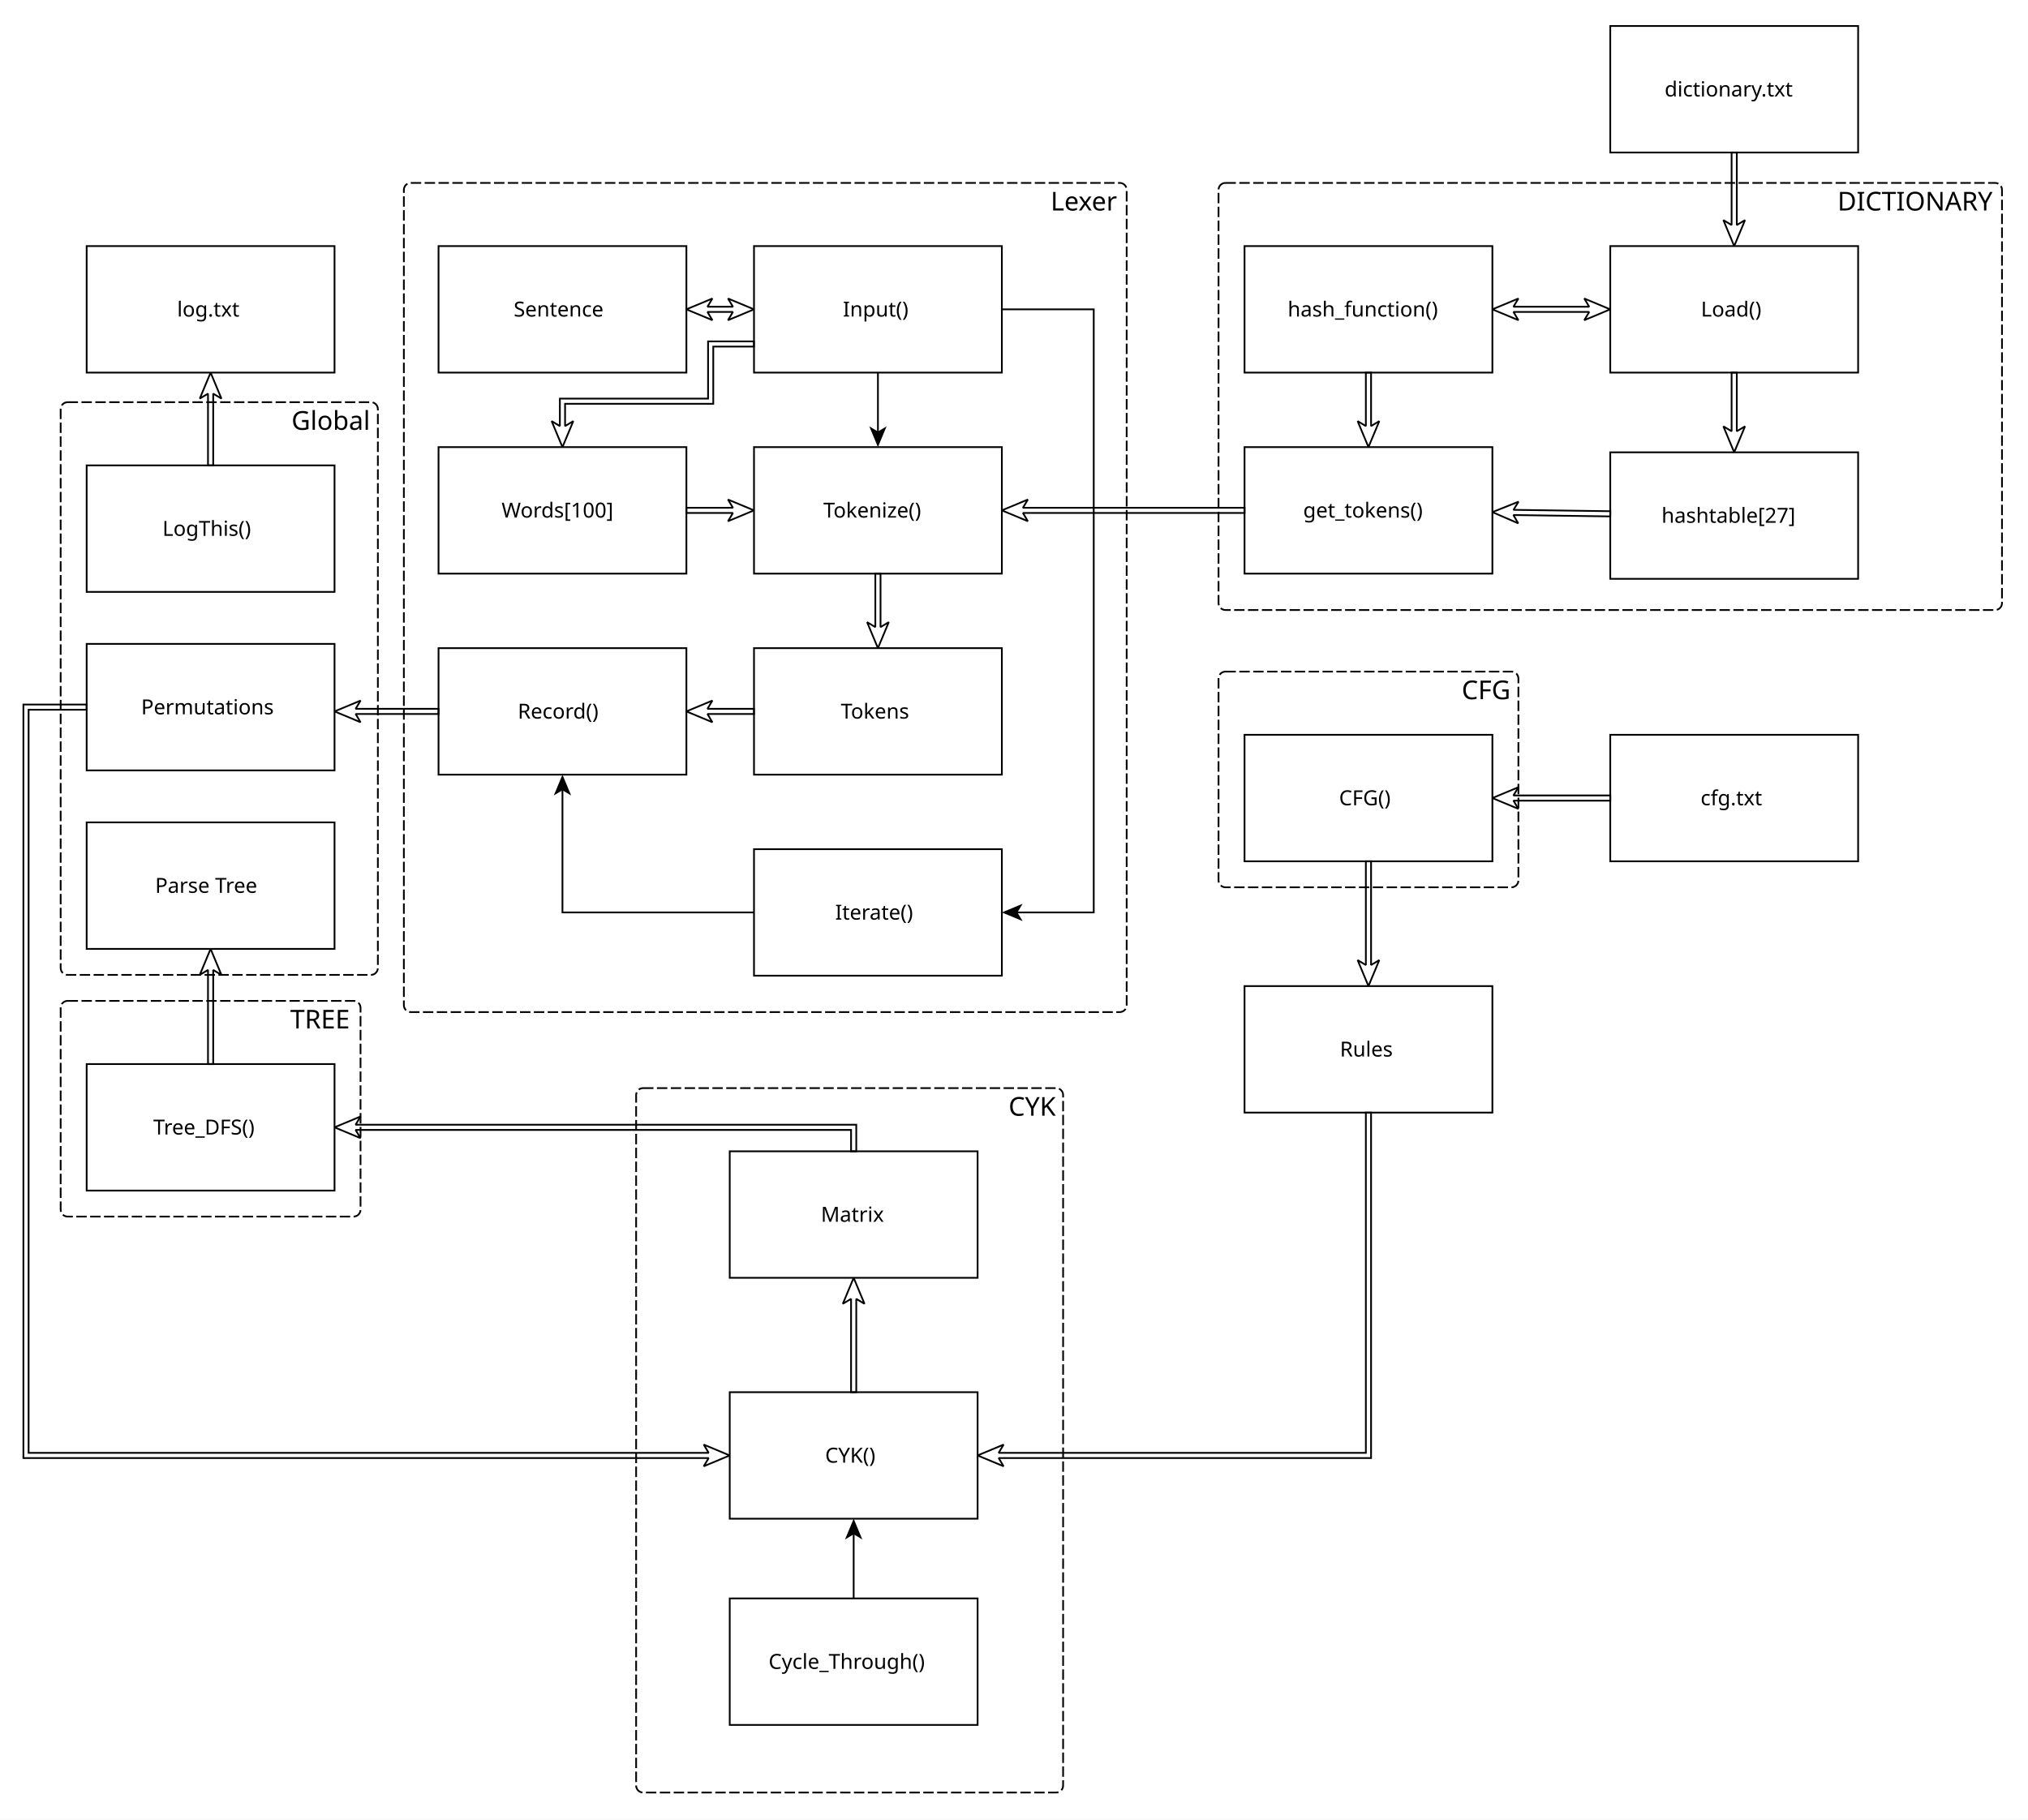
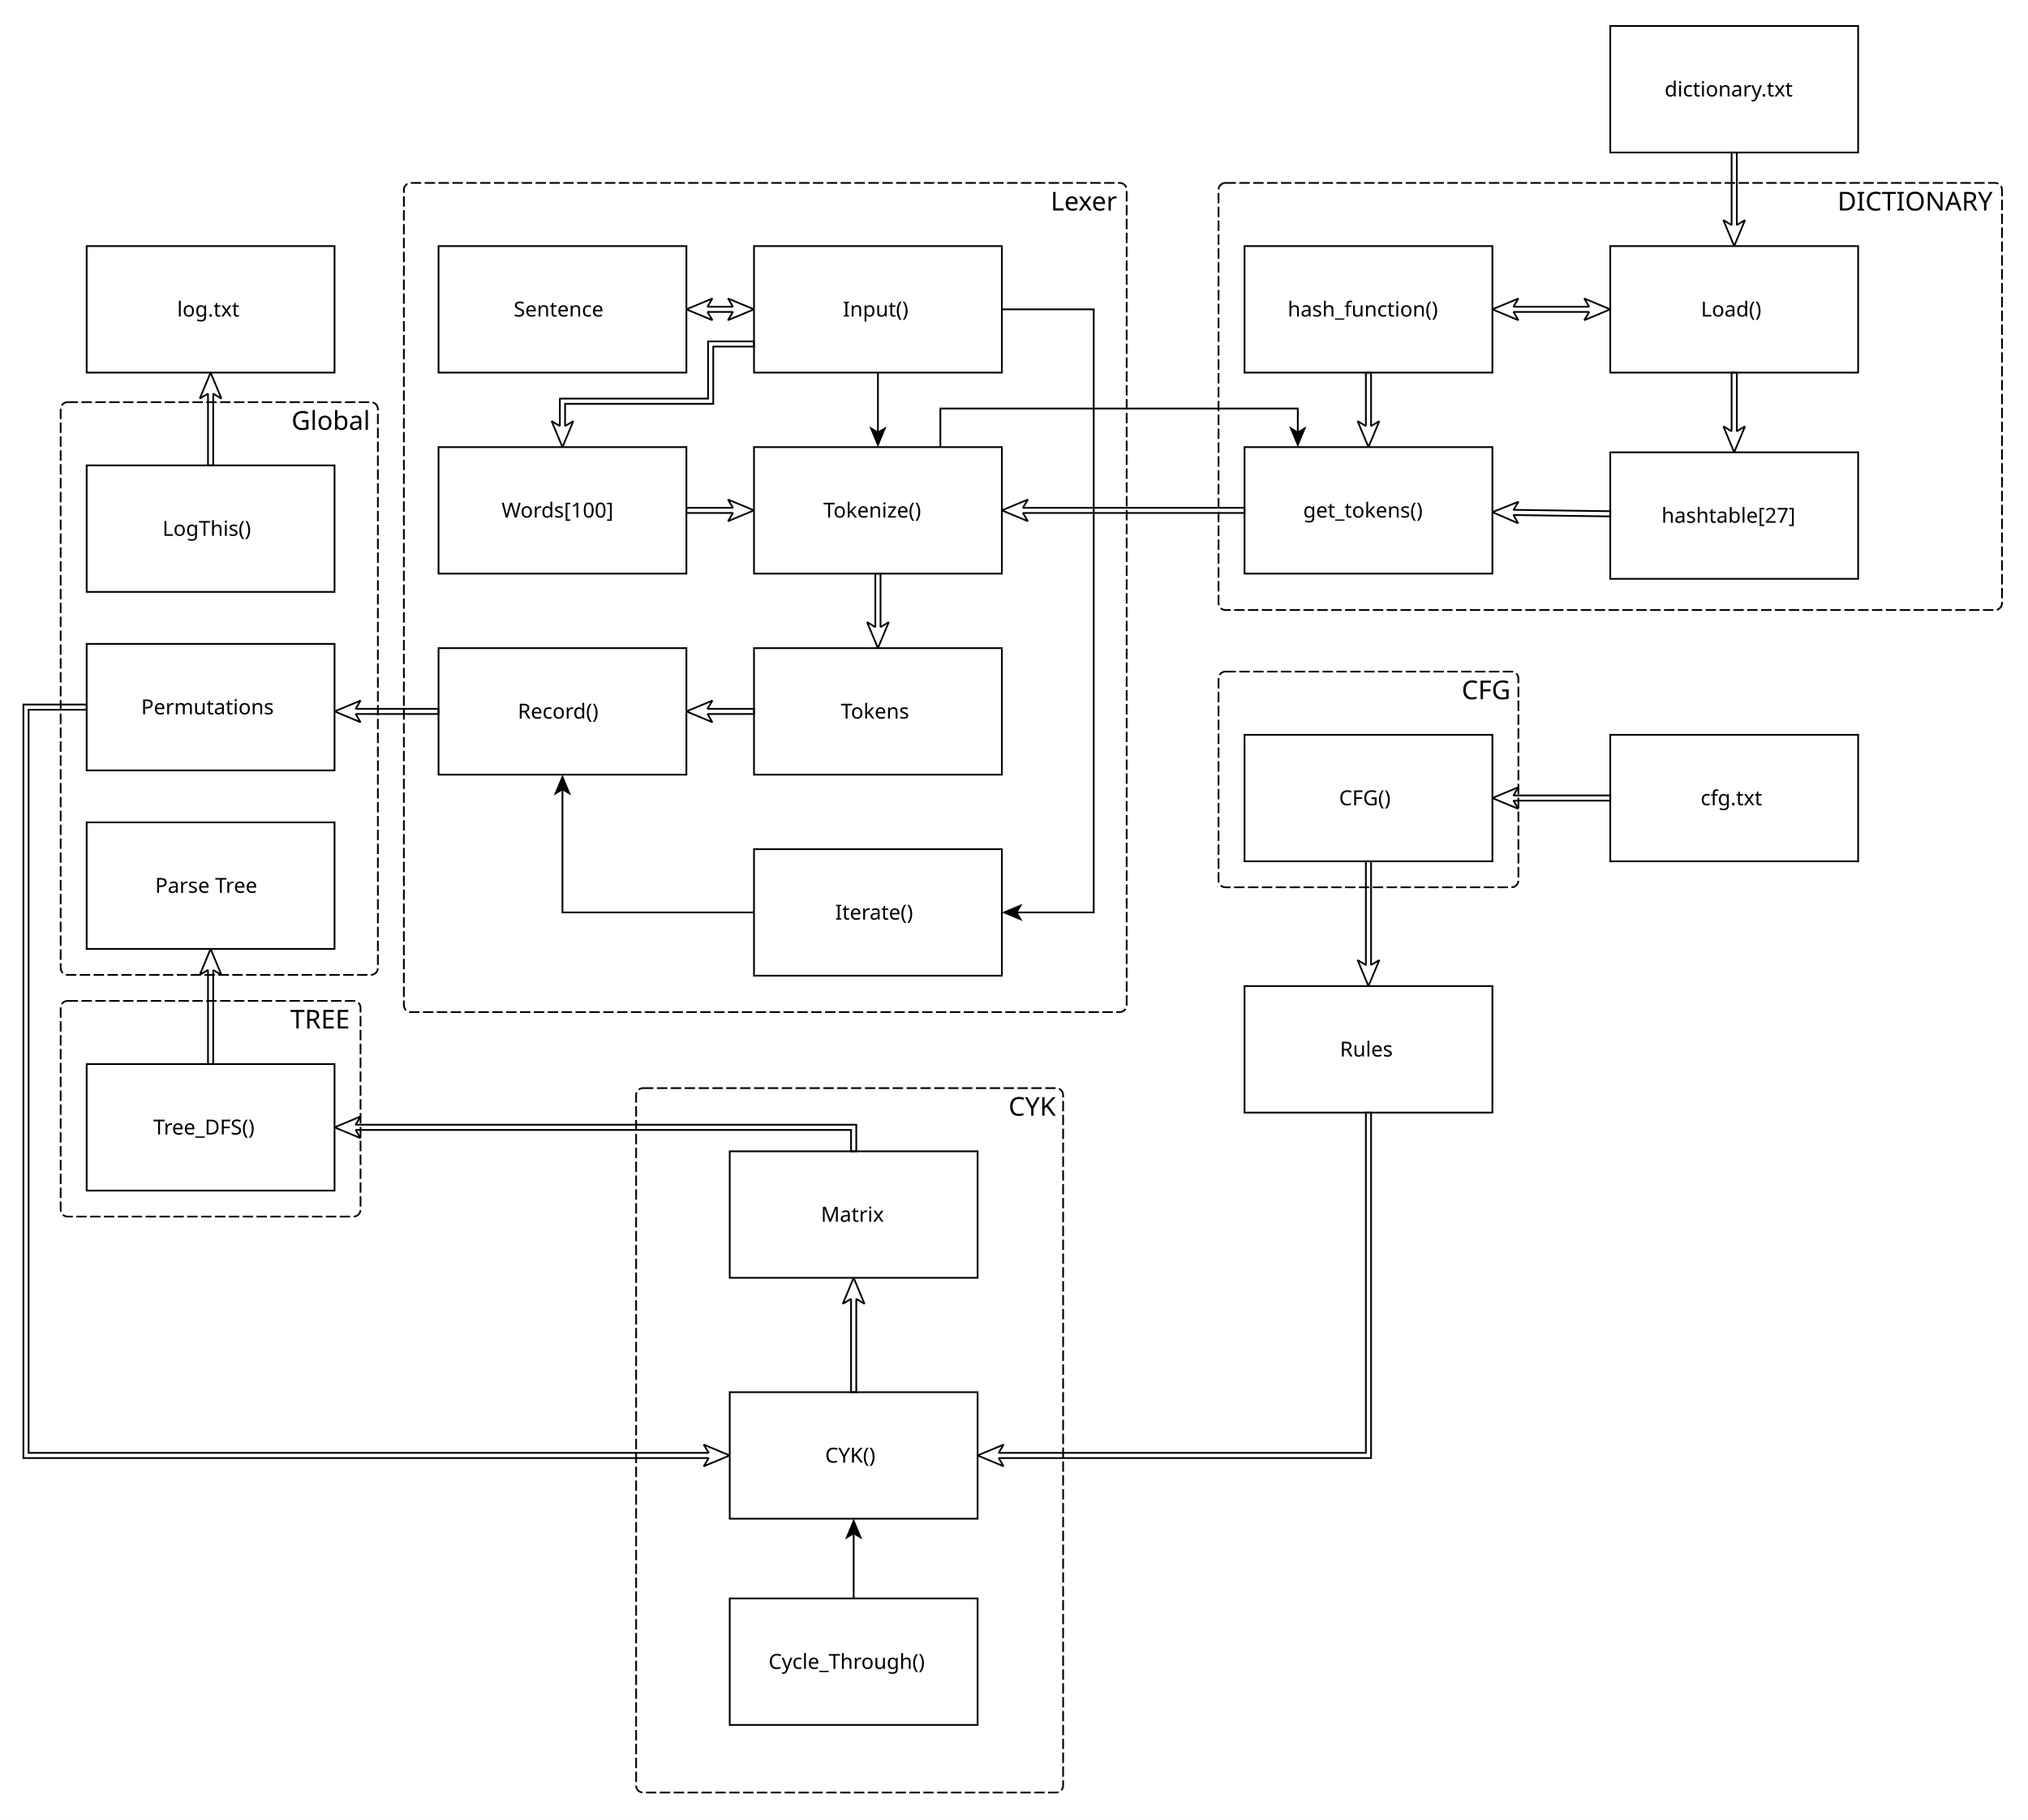
<svg xmlns="http://www.w3.org/2000/svg" fill-opacity="1" color-rendering="auto" color-interpolation="auto" text-rendering="auto" stroke="black" stroke-linecap="square" width="1170" stroke-miterlimit="10" shape-rendering="auto" stroke-opacity="1" fill="black" stroke-dasharray="none" font-weight="normal" stroke-width="1" height="1050" font-family="'Dialog'" font-style="normal" stroke-linejoin="miter" font-size="12px" stroke-dashoffset="0" image-rendering="auto">
  <defs id="genericDefs" />
  <g>
    <defs id="defs1">
      <clipPath clipPathUnits="userSpaceOnUse" id="clipPath1">
        <path d="M0 0 L1170 0 L1170 1050 L0 1050 L0 0 Z" />
      </clipPath>
      <clipPath clipPathUnits="userSpaceOnUse" id="clipPath2">
        <path d="M-91 -139 L1079 -139 L1079 911 L-91 911 L-91 -139 Z" />
      </clipPath>
    </defs>
    <g fill="white" text-rendering="geometricPrecision" shape-rendering="geometricPrecision" transform="translate(91,139)" stroke="white">
      <rect x="-91" width="1170" height="1050" y="-139" clip-path="url(#clipPath2)" stroke="none" />
    </g>
    <g font-size="15px" stroke-linecap="butt" transform="matrix(1,0,0,1,91,139)" text-rendering="geometricPrecision" font-family="sans-serif" shape-rendering="geometricPrecision" stroke-miterlimit="1.45">
      <text x="77.151" xml:space="preserve" y="109.001" clip-path="url(#clipPath2)" stroke="none">Global</text>
      <rect x="-56" y="93.078" clip-path="url(#clipPath2)" fill="none" width="183" stroke-dasharray="6,2" rx="4" ry="4" height="330.461" />
      <text x="-9.572" xml:space="preserve" font-size="12px" y="273.193" clip-path="url(#clipPath2)" stroke="none">Permutations</text>
      <rect fill="none" x="-41" width="143" height="73" y="232.539" clip-path="url(#clipPath2)" />
      <text x="-1.501" xml:space="preserve" font-size="12px" y="376.193" clip-path="url(#clipPath2)" stroke="none">Parse Tree</text>
      <rect fill="none" x="-41" width="143" height="73" y="335.539" clip-path="url(#clipPath2)" />
      <text x="2.735" xml:space="preserve" font-size="12px" y="170.193" clip-path="url(#clipPath2)" stroke="none">LogThis()</text>
      <rect fill="none" x="-41" width="143" height="73" y="129.539" clip-path="url(#clipPath2)" />
      <text x="515.142" xml:space="preserve" y="-17.538" clip-path="url(#clipPath2)" stroke="none">Lexer</text>
      <rect x="142" y="-33.461" clip-path="url(#clipPath2)" fill="none" width="417" stroke-dasharray="6,2" rx="4" ry="4" height="478.461" />
      <text x="395.282" xml:space="preserve" font-size="12px" y="43.654" clip-path="url(#clipPath2)" stroke="none">Input()</text>
      <rect fill="none" x="344" width="143" height="73" y="3" clip-path="url(#clipPath2)" />
      <text x="384.006" xml:space="preserve" font-size="12px" y="159.654" clip-path="url(#clipPath2)" stroke="none">Tokenize()</text>
      <rect fill="none" x="344" width="143" height="73" y="119" clip-path="url(#clipPath2)" />
      <text x="394.069" xml:space="preserve" font-size="12px" y="275.654" clip-path="url(#clipPath2)" stroke="none">Tokens</text>
      <rect fill="none" x="344" width="143" height="73" y="235" clip-path="url(#clipPath2)" />
      <text x="390.817" xml:space="preserve" font-size="12px" y="391.654" clip-path="url(#clipPath2)" stroke="none">Iterate()</text>
      <rect fill="none" x="344" width="143" height="73" y="351" clip-path="url(#clipPath2)" />
      <text x="207.713" xml:space="preserve" font-size="12px" y="275.654" clip-path="url(#clipPath2)" stroke="none">Record()</text>
      <rect fill="none" x="162" width="143" height="73" y="235" clip-path="url(#clipPath2)" />
      <text x="205.36" xml:space="preserve" font-size="12px" y="43.654" clip-path="url(#clipPath2)" stroke="none">Sentence</text>
      <rect fill="none" x="162" width="143" height="73" y="3" clip-path="url(#clipPath2)" />
      <text x="198.361" xml:space="preserve" font-size="12px" y="159.654" clip-path="url(#clipPath2)" stroke="none">Words[100]</text>
      <rect fill="none" x="162" width="143" height="73" y="119" clip-path="url(#clipPath2)" />
      <text x="682.044" xml:space="preserve" font-size="12px" y="470.654" clip-path="url(#clipPath2)" stroke="none">Rules</text>
      <rect fill="none" x="627" width="143" height="73" y="430" clip-path="url(#clipPath2)" />
      <text x="890.117" xml:space="preserve" font-size="12px" y="325.654" clip-path="url(#clipPath2)" stroke="none">cfg.txt</text>
      <rect fill="none" x="838" width="143" height="73" y="285" clip-path="url(#clipPath2)" />
      <path fill="none" d="M415.5 76 L415.5 111" clip-path="url(#clipPath2)" />
      <path d="M415.5 119 L420.5 107 L415.5 110 L410.5 107 Z" stroke="none" clip-path="url(#clipPath2)" />
    </g>
    <g text-rendering="geometricPrecision" stroke-miterlimit="1.45" shape-rendering="geometricPrecision" transform="matrix(1,0,0,1,91,139)" stroke-linecap="butt">
      <path fill="none" d="M414 192 L414 222.85 L409.25 220 L415.5 235 L421.75 220 L417 222.85 L417 192 Z" clip-path="url(#clipPath2)" />
    </g>
    <g text-rendering="geometricPrecision" stroke-miterlimit="1.45" shape-rendering="geometricPrecision" transform="matrix(1,0,0,1,91,139)" stroke-linecap="butt">
      <path fill="none" d="M487 39.5 L540 39.5 L540 387.5 L494.969 387.5" clip-path="url(#clipPath2)" />
      <path d="M486.969 387.5 L498.969 392.5 L495.969 387.5 L498.969 382.5 Z" clip-path="url(#clipPath2)" stroke="none" />
      <path fill="none" d="M344 387.5 L233.5 387.5 L233.5 316" clip-path="url(#clipPath2)" />
      <path d="M233.5 308 L228.5 320 L233.5 317 L238.5 320 Z" clip-path="url(#clipPath2)" stroke="none" />
    </g>
    <g text-rendering="geometricPrecision" stroke-miterlimit="1.45" shape-rendering="geometricPrecision" transform="matrix(1,0,0,1,91,139)" stroke-linecap="butt">
      <path fill="none" d="M320 265.25 L305 271.5 L320 277.75 L317.15 273 L344 273 L344 270 L317.15 270 L320 265.25 Z" clip-path="url(#clipPath2)" />
    </g>
    <g text-rendering="geometricPrecision" stroke-miterlimit="1.45" shape-rendering="geometricPrecision" transform="matrix(1,0,0,1,91,139)" stroke-linecap="butt">
      <path fill="none" d="M117.023 265.25 L102.023 271.5 L117.023 277.75 L114.173 273 L162 273 L162 270 L114.173 270 L117.023 265.25 Z" clip-path="url(#clipPath2)" />
    </g>
    <g text-rendering="geometricPrecision" stroke-miterlimit="1.45" shape-rendering="geometricPrecision" transform="matrix(1,0,0,1,91,139)" stroke-linecap="butt">
      <path fill="none" d="M320 33.25 L305 39.5 L320 45.75 L317.15 41 L331.85 41 L329 45.75 L344 39.5 L329 33.25 L331.85 38 L317.15 38 L320 33.25 Z" clip-path="url(#clipPath2)" />
    </g>
    <g text-rendering="geometricPrecision" stroke-miterlimit="1.45" shape-rendering="geometricPrecision" transform="matrix(1,0,0,1,91,139)" stroke-linecap="butt">
      <path fill="none" d="M317.5 58 L317.5 59.5 L317.5 91 L232 91 L232 92.5 L232 106.85 L227.25 104 L233.5 119 L239.75 104 L235 106.85 L235 94 L320.5 94 L320.5 92.5 L320.5 61 L343.959 61 L343.959 58 Z" clip-path="url(#clipPath2)" />
    </g>
    <g text-rendering="geometricPrecision" stroke-miterlimit="1.45" shape-rendering="geometricPrecision" transform="matrix(1,0,0,1,91,139)" stroke-linecap="butt">
      <path fill="none" d="M329 149.25 L331.85 154 L305 154 L305 157 L331.85 157 L329 161.75 L344 155.5 L329 149.25 Z" clip-path="url(#clipPath2)" />
    </g>
    <g font-size="15px" stroke-linecap="butt" transform="matrix(1,0,0,1,91,139)" text-rendering="geometricPrecision" font-family="sans-serif" shape-rendering="geometricPrecision" stroke-miterlimit="1.45">
      <text x="76.46" xml:space="preserve" y="454.462" clip-path="url(#clipPath2)" stroke="none">TREE</text>
      <rect x="-56" y="438.539" clip-path="url(#clipPath2)" fill="none" width="173" stroke-dasharray="6,2" rx="4" ry="4" height="124.461" />
      <text x="-2.576" xml:space="preserve" font-size="12px" y="515.654" clip-path="url(#clipPath2)" stroke="none">Tree_DFS()</text>
      <rect fill="none" x="-41" width="143" height="73" y="475" clip-path="url(#clipPath2)" />
    </g>
    <g text-rendering="geometricPrecision" stroke-miterlimit="1.45" shape-rendering="geometricPrecision" transform="matrix(1,0,0,1,91,139)" stroke-linecap="butt">
      <path fill="none" d="M30.5 408.539 L24.25 423.539 L29 420.689 L29 420.689 L29 475 L32 475 L32 420.689 L32 420.689 L36.75 423.539 L30.5 408.539 Z" clip-path="url(#clipPath2)" />
    </g>
    <g font-size="15px" stroke-linecap="butt" transform="matrix(1,0,0,1,91,139)" text-rendering="geometricPrecision" font-family="sans-serif" shape-rendering="geometricPrecision" stroke-miterlimit="1.45">
      <text x="752.275" xml:space="preserve" y="264.462" clip-path="url(#clipPath2)" stroke="none">CFG</text>
      <rect x="612" y="248.539" clip-path="url(#clipPath2)" fill="none" width="173" stroke-dasharray="6,2" rx="4" ry="4" height="124.461" />
      <text x="681.528" xml:space="preserve" font-size="12px" y="325.654" clip-path="url(#clipPath2)" stroke="none">CFG()</text>
      <rect fill="none" x="627" width="143" height="73" y="285" clip-path="url(#clipPath2)" />
    </g>
    <g text-rendering="geometricPrecision" stroke-miterlimit="1.45" shape-rendering="geometricPrecision" transform="matrix(1,0,0,1,91,139)" stroke-linecap="butt">
      <path fill="none" d="M785 315.25 L770 321.5 L785 327.75 L782.15 323 L838 323 L838 320 L782.15 320 L785 315.25 Z" clip-path="url(#clipPath2)" />
    </g>
    <g text-rendering="geometricPrecision" stroke-miterlimit="1.45" shape-rendering="geometricPrecision" transform="matrix(1,0,0,1,91,139)" stroke-linecap="butt">
      <path fill="none" d="M697 358 L697 417.85 L692.25 415 L698.5 430 L704.75 415 L700 417.85 L700 358 Z" clip-path="url(#clipPath2)" />
    </g>
    <g font-size="15px" stroke-linecap="butt" transform="matrix(1,0,0,1,91,139)" text-rendering="geometricPrecision" font-family="sans-serif" shape-rendering="geometricPrecision" stroke-miterlimit="1.45">
      <text x="969.092" xml:space="preserve" y="-17.538" clip-path="url(#clipPath2)" stroke="none">DICTIONARY</text>
      <rect x="612" y="-33.461" clip-path="url(#clipPath2)" fill="none" width="452" stroke-dasharray="6,2" rx="4" ry="4" height="246.461" />
      <text x="867.579" xml:space="preserve" font-size="12px" y="162.654" clip-path="url(#clipPath2)" stroke="none">hashtable[27]</text>
      <rect fill="none" x="838" width="143" height="73" y="122" clip-path="url(#clipPath2)" />
      <text x="890.319" xml:space="preserve" font-size="12px" y="43.654" clip-path="url(#clipPath2)" stroke="none">Load()</text>
      <rect fill="none" x="838" width="143" height="73" y="3" clip-path="url(#clipPath2)" />
      <text x="651.9" xml:space="preserve" font-size="12px" y="43.654" clip-path="url(#clipPath2)" stroke="none">hash_function()</text>
      <rect fill="none" x="627" width="143" height="73" y="3" clip-path="url(#clipPath2)" />
      <text x="660.848" xml:space="preserve" font-size="12px" y="159.654" clip-path="url(#clipPath2)" stroke="none">get_tokens()</text>
      <rect fill="none" x="627" width="143" height="73" y="119" clip-path="url(#clipPath2)" />
      <text x="869.375" xml:space="preserve" font-size="12px" y="-83.346" clip-path="url(#clipPath2)" stroke="none">dictionary.txt</text>
      <rect fill="none" x="838" width="143" height="73" y="-124" clip-path="url(#clipPath2)" />
    </g>
    <g text-rendering="geometricPrecision" stroke-miterlimit="1.45" shape-rendering="geometricPrecision" transform="matrix(1,0,0,1,91,139)" stroke-linecap="butt">
      <path fill="none" d="M908 76 L908 109.85 L903.25 107 L909.5 122 L915.75 107 L911 109.85 L911 76 Z" clip-path="url(#clipPath2)" />
    </g>
    <g text-rendering="geometricPrecision" stroke-miterlimit="1.45" shape-rendering="geometricPrecision" transform="matrix(1,0,0,1,91,139)" stroke-linecap="butt">
      <path fill="none" d="M785 33.25 L770 39.5 L785 45.75 L782.15 41 L825.85 41 L823 45.75 L838 39.5 L823 33.25 L825.85 38 L782.15 38 L785 33.25 Z" clip-path="url(#clipPath2)" />
    </g>
    <g text-rendering="geometricPrecision" stroke-miterlimit="1.45" shape-rendering="geometricPrecision" transform="matrix(1,0,0,1,91,139)" stroke-linecap="butt">
      <path fill="none" d="M785.087 150.481 L770 156.517 L784.91 162.979 L782.127 158.189 L782.127 158.189 L837.977 158.983 L838.023 155.984 L782.17 155.19 L782.17 155.19 L785.087 150.481 Z" clip-path="url(#clipPath2)" />
    </g>
    <g text-rendering="geometricPrecision" stroke-miterlimit="1.45" shape-rendering="geometricPrecision" transform="matrix(1,0,0,1,91,139)" stroke-linecap="butt">
      <path fill="none" d="M697 76 L697 106.85 L692.25 104 L698.5 119 L704.75 104 L700 106.85 L700 76 Z" clip-path="url(#clipPath2)" />
    </g>
    <g text-rendering="geometricPrecision" stroke-miterlimit="1.45" shape-rendering="geometricPrecision" transform="matrix(1,0,0,1,91,139)" stroke-linecap="butt">
+       <path fill="none" d="M451.517 118.96 L451.517 96.732 L657.727 96.732 L657.727 110.99" clip-path="url(#clipPath2)" />
+       <path d="M657.727 118.99 L662.727 106.99 L657.727 109.99 L652.727 106.99 Z" clip-path="url(#clipPath2)" stroke="none" />
+     </g>
+     <g text-rendering="geometricPrecision" stroke-miterlimit="1.45" shape-rendering="geometricPrecision" transform="matrix(1,0,0,1,91,139)" stroke-linecap="butt">
      <path fill="none" d="M502 149.25 L487 155.5 L502 161.75 L499.15 157 L627 157 L627 154 L499.15 154 L502 149.25 Z" clip-path="url(#clipPath2)" />
    </g>
    <g text-rendering="geometricPrecision" stroke-miterlimit="1.45" shape-rendering="geometricPrecision" transform="matrix(1,0,0,1,91,139)" stroke-linecap="butt">
      <path fill="none" d="M908 -51 L908 -9.15 L903.25 -12 L909.5 3 L915.75 -12 L911 -9.15 L911 -51 Z" clip-path="url(#clipPath2)" />
    </g>
    <g font-size="15px" stroke-linecap="butt" transform="matrix(1,0,0,1,91,139)" text-rendering="geometricPrecision" font-family="sans-serif" shape-rendering="geometricPrecision" stroke-miterlimit="1.45">
      <text x="490.861" xml:space="preserve" y="504.796" clip-path="url(#clipPath2)" stroke="none">CYK</text>
      <rect x="276" y="488.872" clip-path="url(#clipPath2)" fill="none" width="246.333" stroke-dasharray="6,2" rx="4" ry="4" height="406.461" />
      <text x="382.609" xml:space="preserve" font-size="12px" y="565.988" clip-path="url(#clipPath2)" stroke="none">Matrix</text>
      <rect fill="none" x="330" width="143" height="73" y="525.333" clip-path="url(#clipPath2)" />
      <text x="352.401" xml:space="preserve" font-size="12px" y="823.988" clip-path="url(#clipPath2)" stroke="none">Cycle_Through()</text>
      <rect fill="none" x="330" width="143" height="73" y="783.333" clip-path="url(#clipPath2)" />
      <text x="385.029" xml:space="preserve" font-size="12px" y="704.988" clip-path="url(#clipPath2)" stroke="none">CYK()</text>
      <rect fill="none" x="330" width="143" height="73" y="664.333" clip-path="url(#clipPath2)" />
      <text x="11.19" xml:space="preserve" font-size="12px" y="43.654" clip-path="url(#clipPath2)" stroke="none">log.txt</text>
      <rect fill="none" x="-41" width="143" height="73" y="3" clip-path="url(#clipPath2)" />
    </g>
    <g text-rendering="geometricPrecision" stroke-miterlimit="1.45" shape-rendering="geometricPrecision" transform="matrix(1,0,0,1,91,139)" stroke-linecap="butt">
      <path fill="none" d="M117 505.25 L102 511.5 L117 517.75 L114.15 513 L400 513 L400 525.333 L403 525.333 L403 511.5 L403 510 L114.15 510 L117 505.25 Z" clip-path="url(#clipPath2)" />
    </g>
    <g text-rendering="geometricPrecision" stroke-miterlimit="1.45" shape-rendering="geometricPrecision" transform="matrix(1,0,0,1,91,139)" stroke-linecap="butt">
      <path fill="none" d="M401.5 783.333 L401.5 745.333" clip-path="url(#clipPath2)" />
      <path d="M401.5 737.333 L396.5 749.333 L401.5 746.333 L406.5 749.333 Z" clip-path="url(#clipPath2)" stroke="none" />
    </g>
    <g text-rendering="geometricPrecision" stroke-miterlimit="1.45" shape-rendering="geometricPrecision" transform="matrix(1,0,0,1,91,139)" stroke-linecap="butt">
      <path fill="none" d="M697 503 L697 699.333 L485.15 699.333 L488 694.583 L473 700.833 L488 707.083 L485.15 702.333 L700 702.333 L700 700.833 L700 503 Z" clip-path="url(#clipPath2)" />
    </g>
    <g text-rendering="geometricPrecision" stroke-miterlimit="1.45" shape-rendering="geometricPrecision" transform="matrix(1,0,0,1,91,139)" stroke-linecap="butt">
      <path fill="none" d="M-77.5 267.539 L-77.5 269.039 L-77.5 700.833 L-77.5 702.333 L317.85 702.333 L315 707.083 L330 700.833 L315 694.583 L317.85 699.333 L-74.5 699.333 L-74.5 270.539 L-41.034 270.539 L-41.034 267.539 Z" clip-path="url(#clipPath2)" />
    </g>
    <g text-rendering="geometricPrecision" stroke-miterlimit="1.45" shape-rendering="geometricPrecision" transform="matrix(1,0,0,1,91,139)" stroke-linecap="butt">
      <path fill="none" d="M401.5 598.333 L395.25 613.333 L400 610.483 L400 610.483 L400 664.333 L403 664.333 L403 610.483 L403 610.483 L407.75 613.333 L401.5 598.333 Z" clip-path="url(#clipPath2)" />
    </g>
    <g text-rendering="geometricPrecision" stroke-miterlimit="1.45" shape-rendering="geometricPrecision" transform="matrix(1,0,0,1,91,139)" stroke-linecap="butt">
      <path fill="none" d="M30.5 76 L24.25 91 L29 88.15 L29 88.15 L29 129.539 L32 129.539 L32 88.15 L32 88.15 L36.75 91 L30.5 76 Z" clip-path="url(#clipPath2)" />
    </g>
  </g>
</svg>
